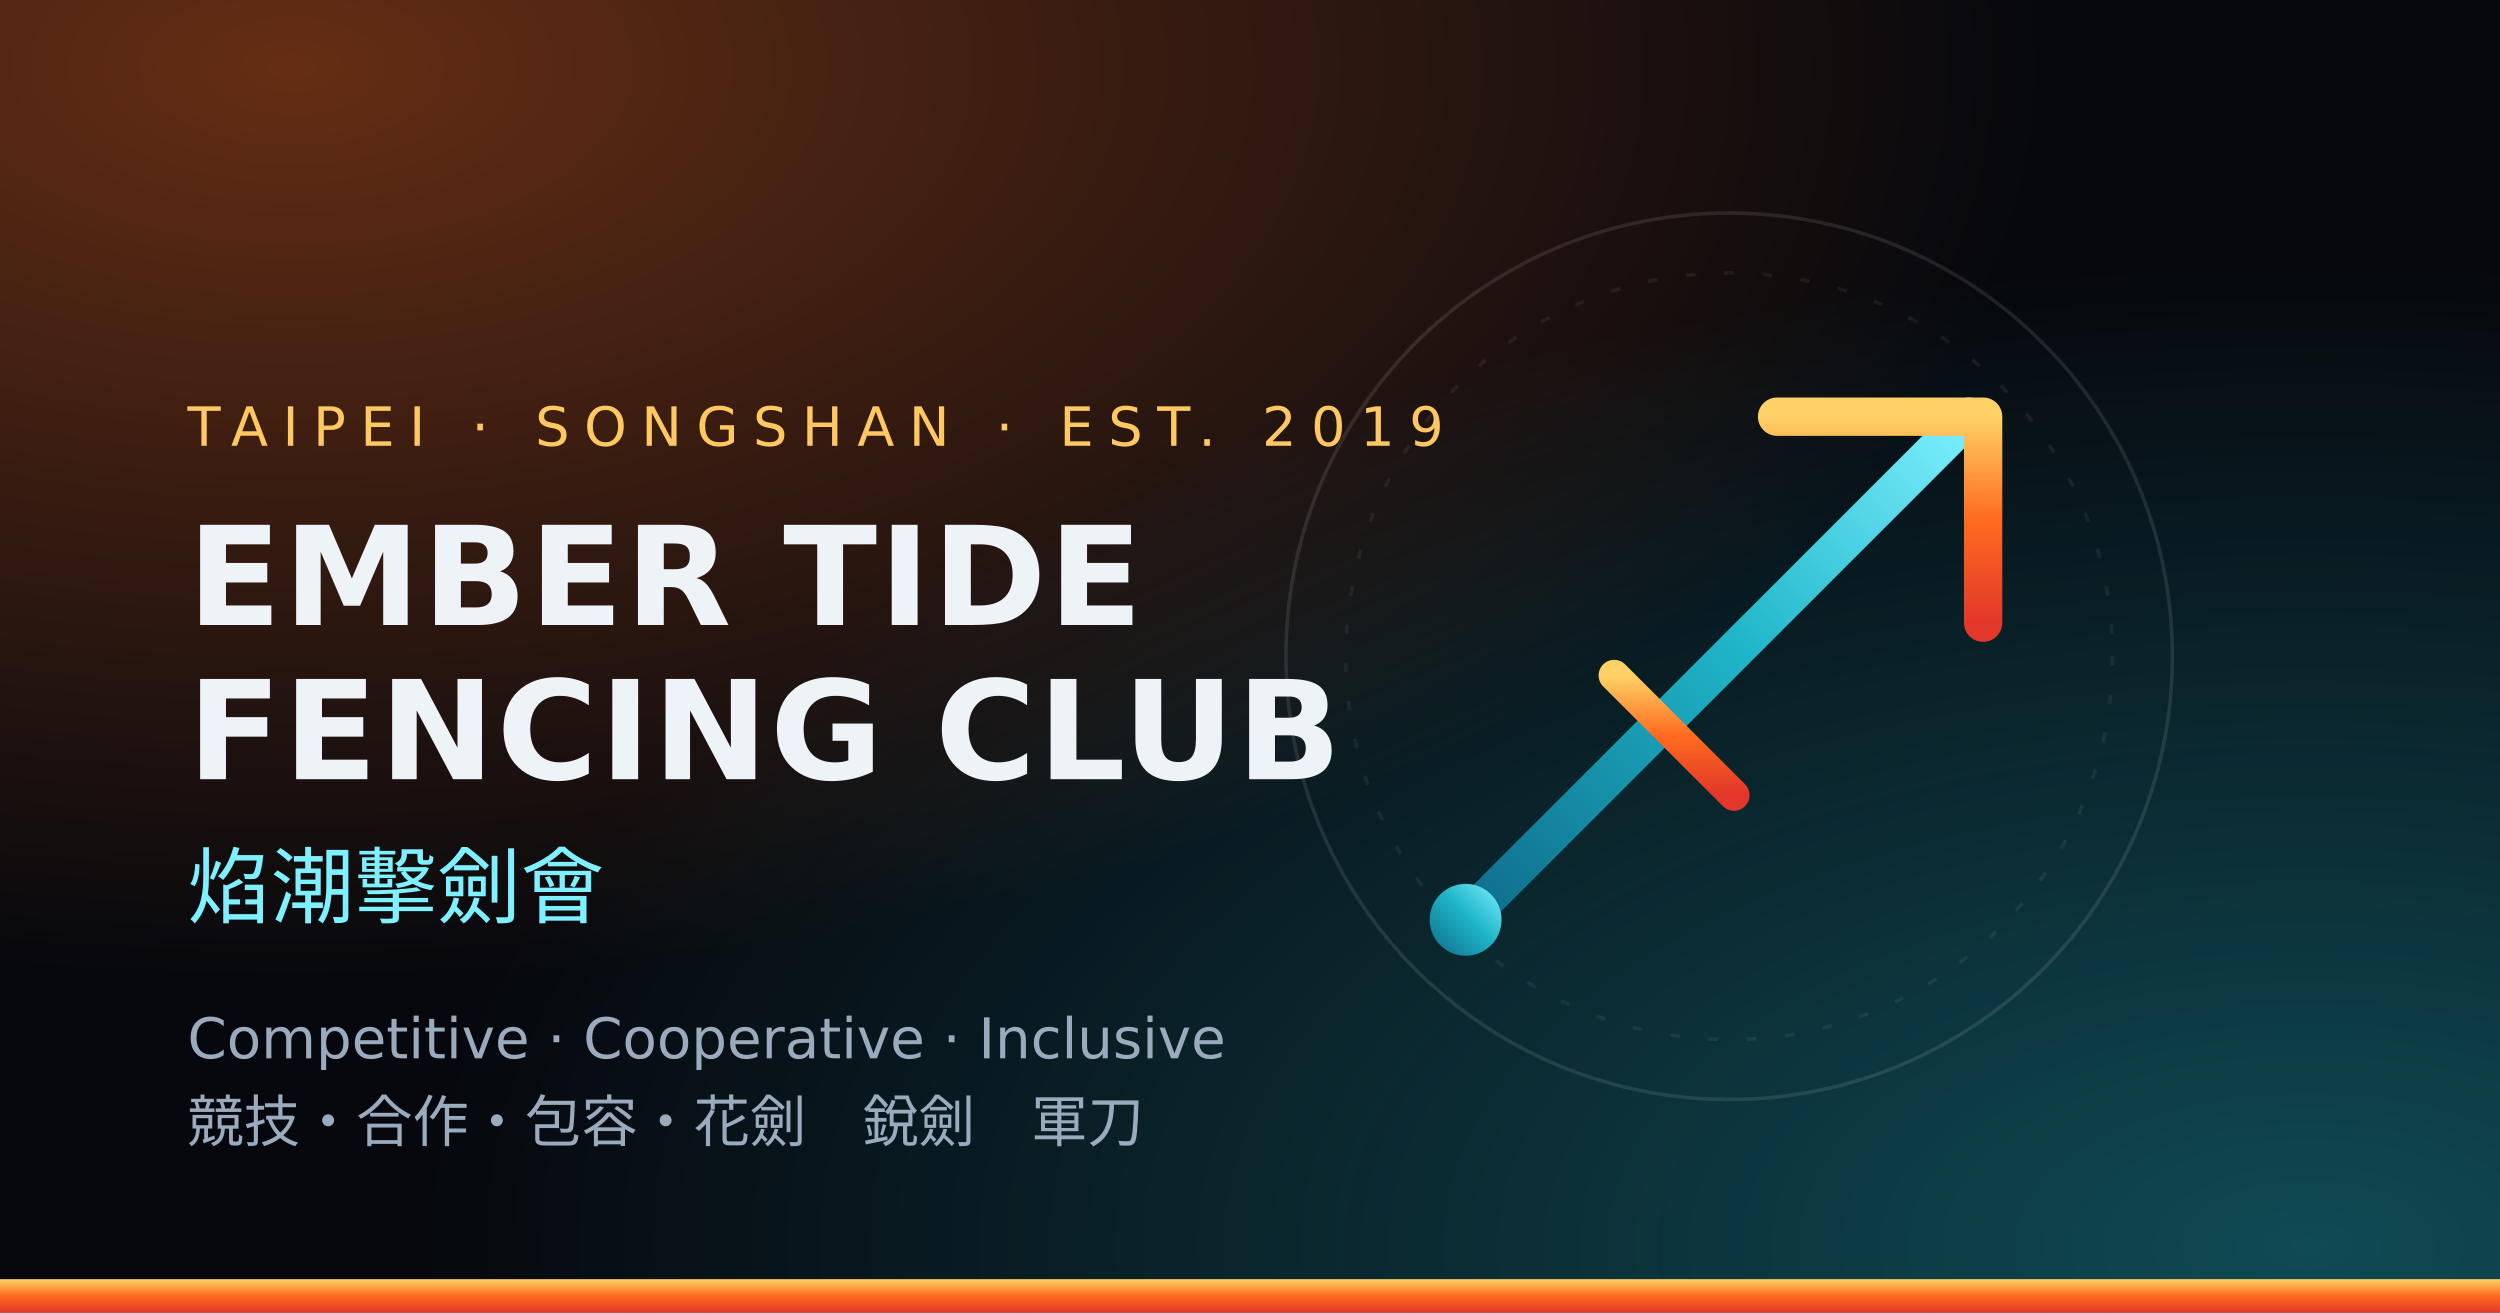
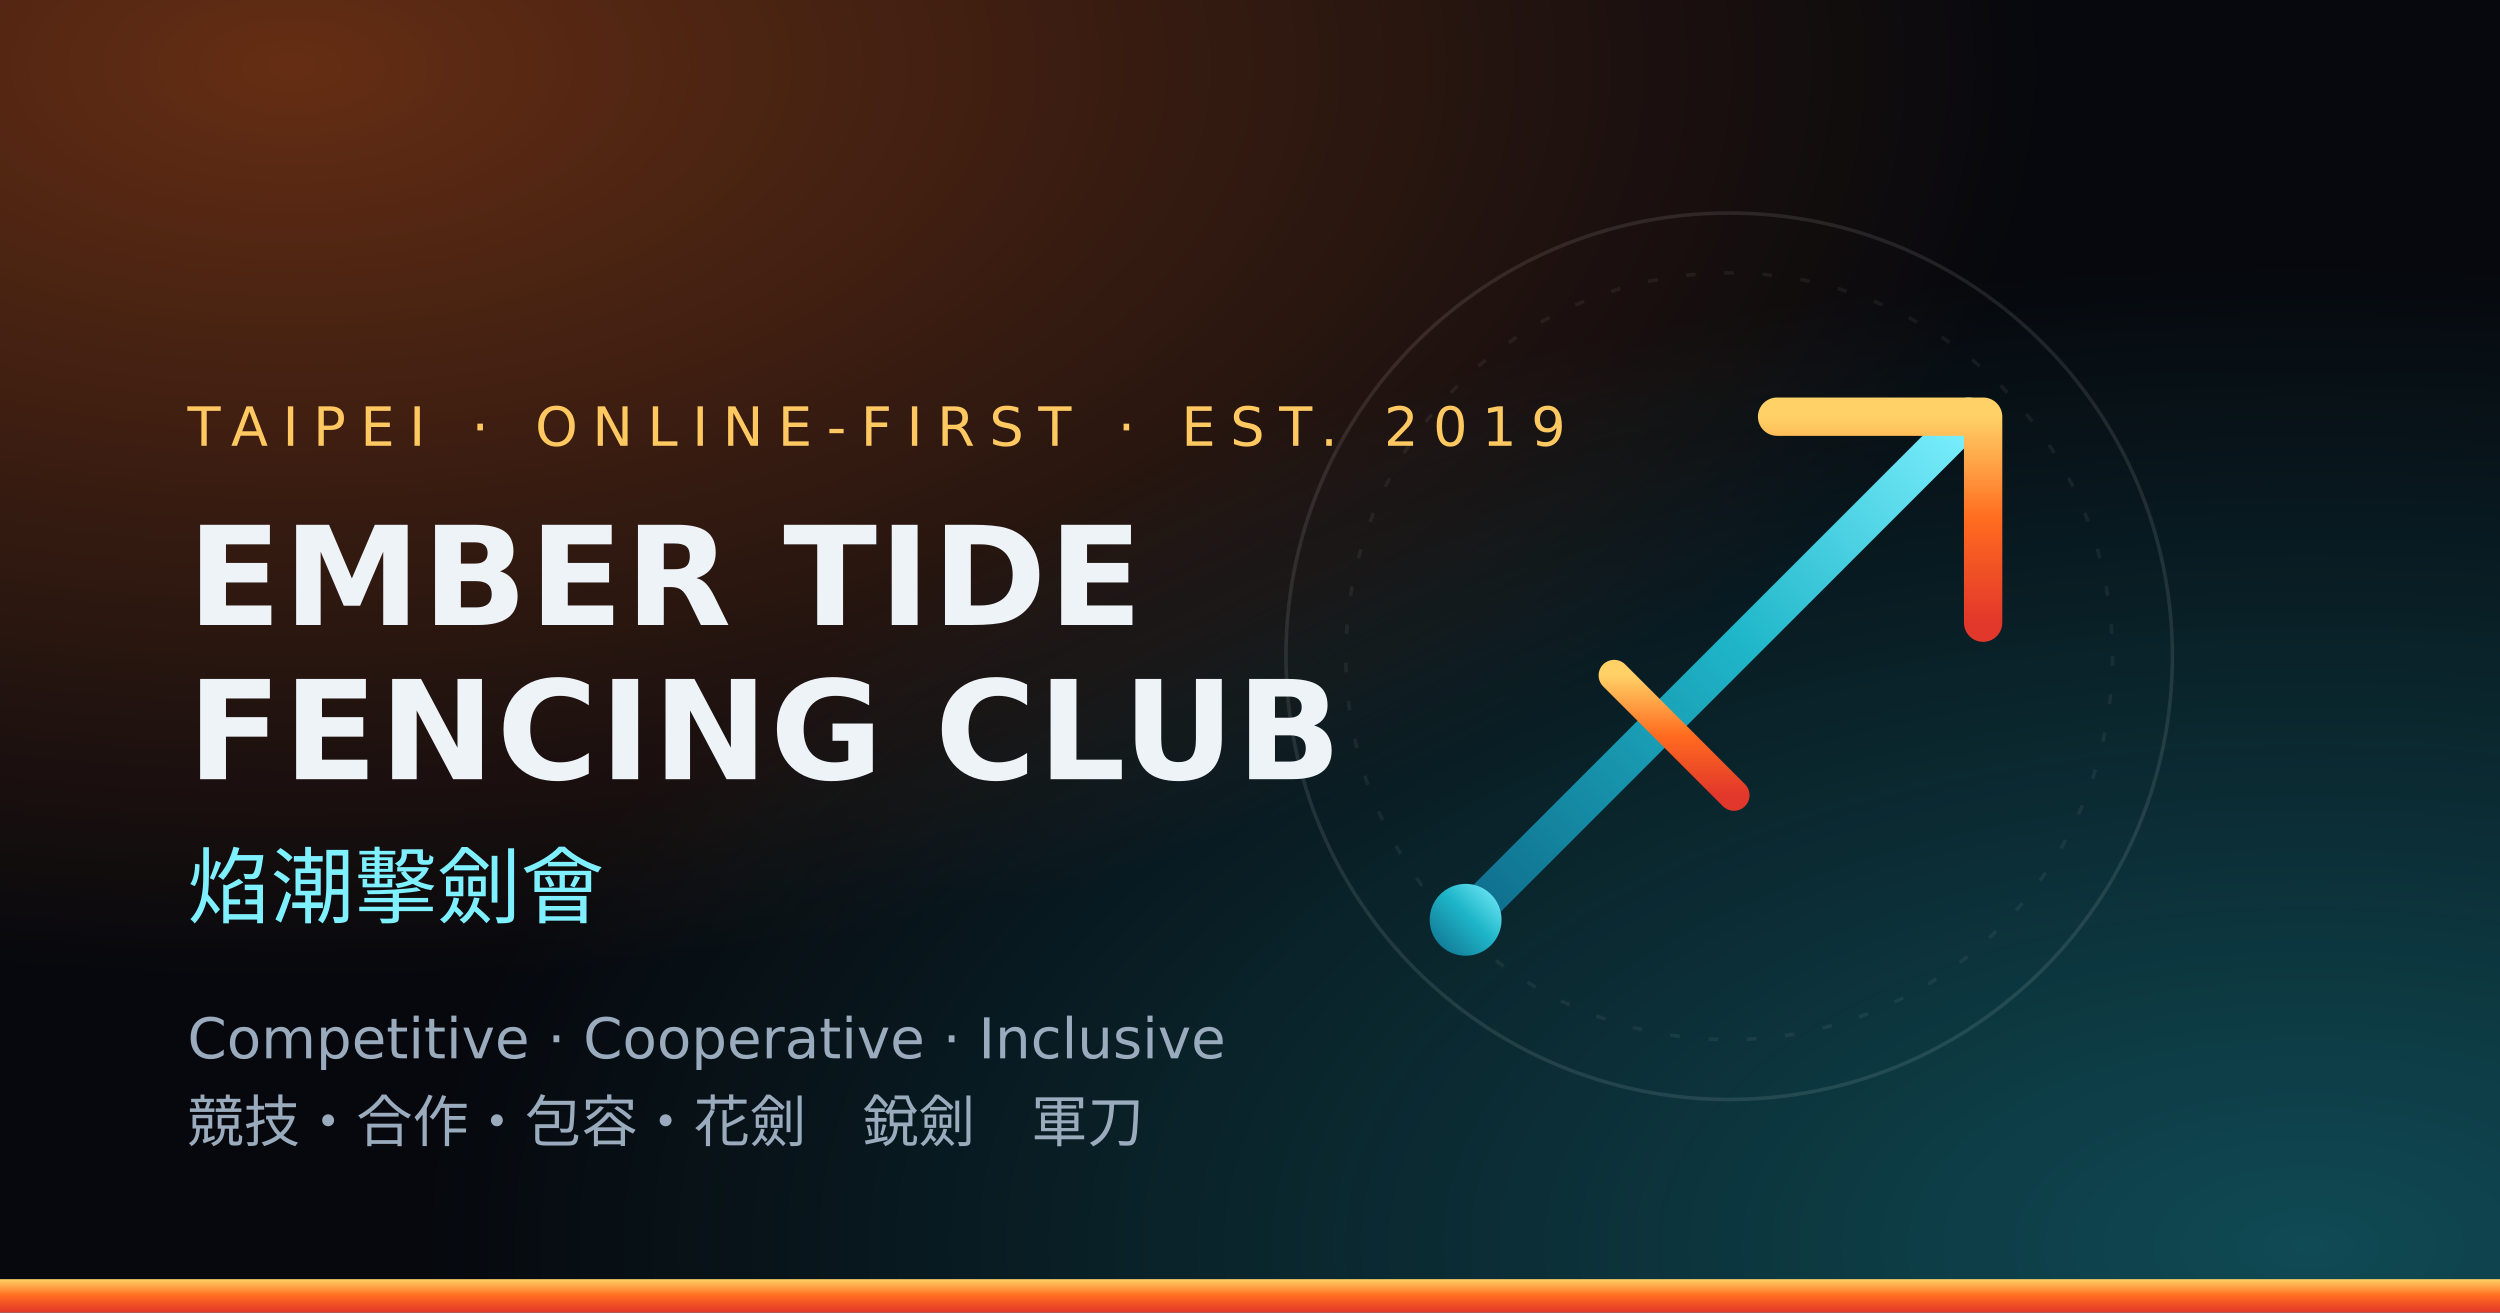
<svg xmlns="http://www.w3.org/2000/svg" width="1200" height="630" viewBox="0 0 1200 630">
  <defs>
    <linearGradient id="fire" x1="0" y1="0" x2="0" y2="1">
      <stop offset="0" stop-color="#ffd166" />
      <stop offset="0.5" stop-color="#ff6b1f" />
      <stop offset="1" stop-color="#e2372b" />
    </linearGradient>
    <linearGradient id="tide" x1="0" y1="1" x2="1" y2="0">
      <stop offset="0" stop-color="#0e6b8a" />
      <stop offset="0.55" stop-color="#1fb6c9" />
      <stop offset="1" stop-color="#7ef0ff" />
    </linearGradient>
    <radialGradient id="g1" cx="0.12" cy="0.05" r="0.7">
      <stop offset="0" stop-color="#ff6b1f" stop-opacity="0.38" />
      <stop offset="1" stop-color="#ff6b1f" stop-opacity="0" />
    </radialGradient>
    <radialGradient id="g2" cx="0.92" cy="0.95" r="0.75">
      <stop offset="0" stop-color="#1fb6c9" stop-opacity="0.38" />
      <stop offset="1" stop-color="#1fb6c9" stop-opacity="0" />
    </radialGradient>
  </defs>
  <rect width="1200" height="630" fill="#06080d" />
  <rect width="1200" height="630" fill="url(#g1)" />
  <rect width="1200" height="630" fill="url(#g2)" />
  <g transform="translate(830 315) scale(1.15)">
    <circle r="185" fill="none" stroke="#ffffff" stroke-opacity="0.10" stroke-width="1.5" />
    <circle r="160" fill="none" stroke="#ffffff" stroke-opacity="0.06" stroke-width="1.5" stroke-dasharray="4 12" />
    <g stroke-linecap="round" stroke-linejoin="round" fill="none">
      <path d="M-110 110 L100 -100" stroke="url(#tide)" stroke-width="16" />
      <path d="M20 -100 H106 V-14" stroke="url(#fire)" stroke-width="16" />
      <path d="M-48 8 L2 58" stroke="url(#fire)" stroke-width="13" />
    </g>
    <circle cx="-110" cy="110" r="15" fill="url(#tide)" />
  </g>
  <g font-family="DejaVu Sans, sans-serif">
-     <text x="90" y="214" fill="#ffc861" font-size="26" letter-spacing="7">TAIPEI  ·  SONGSHAN  ·  EST. 2019</text>
+     <text x="90" y="214" fill="#ffc861" font-size="26" letter-spacing="7">TAIPEI  ·  ONLINE-FIRST  ·  EST. 2019</text>
    <text x="90" y="300" fill="#eef3f8" font-size="66" font-weight="bold" letter-spacing="1">EMBER TIDE</text>
    <text x="90" y="374" fill="#eef3f8" font-size="66" font-weight="bold" letter-spacing="1">FENCING CLUB</text>
    <text x="90" y="440" fill="#7ef0ff" font-size="40" font-family="Droid Sans Fallback, sans-serif">焰潮擊劍會</text>
    <text x="90" y="508" fill="#9aabbd" font-size="27">Competitive · Cooperative · Inclusive</text>
    <text x="90" y="548" fill="#9aabbd" font-size="27" font-family="Droid Sans Fallback, sans-serif">競技・合作・包容・花劍　銳劍　軍刀</text>
  </g>
  <rect x="0" y="614" width="1200" height="16" fill="url(#fire)" />
</svg>
